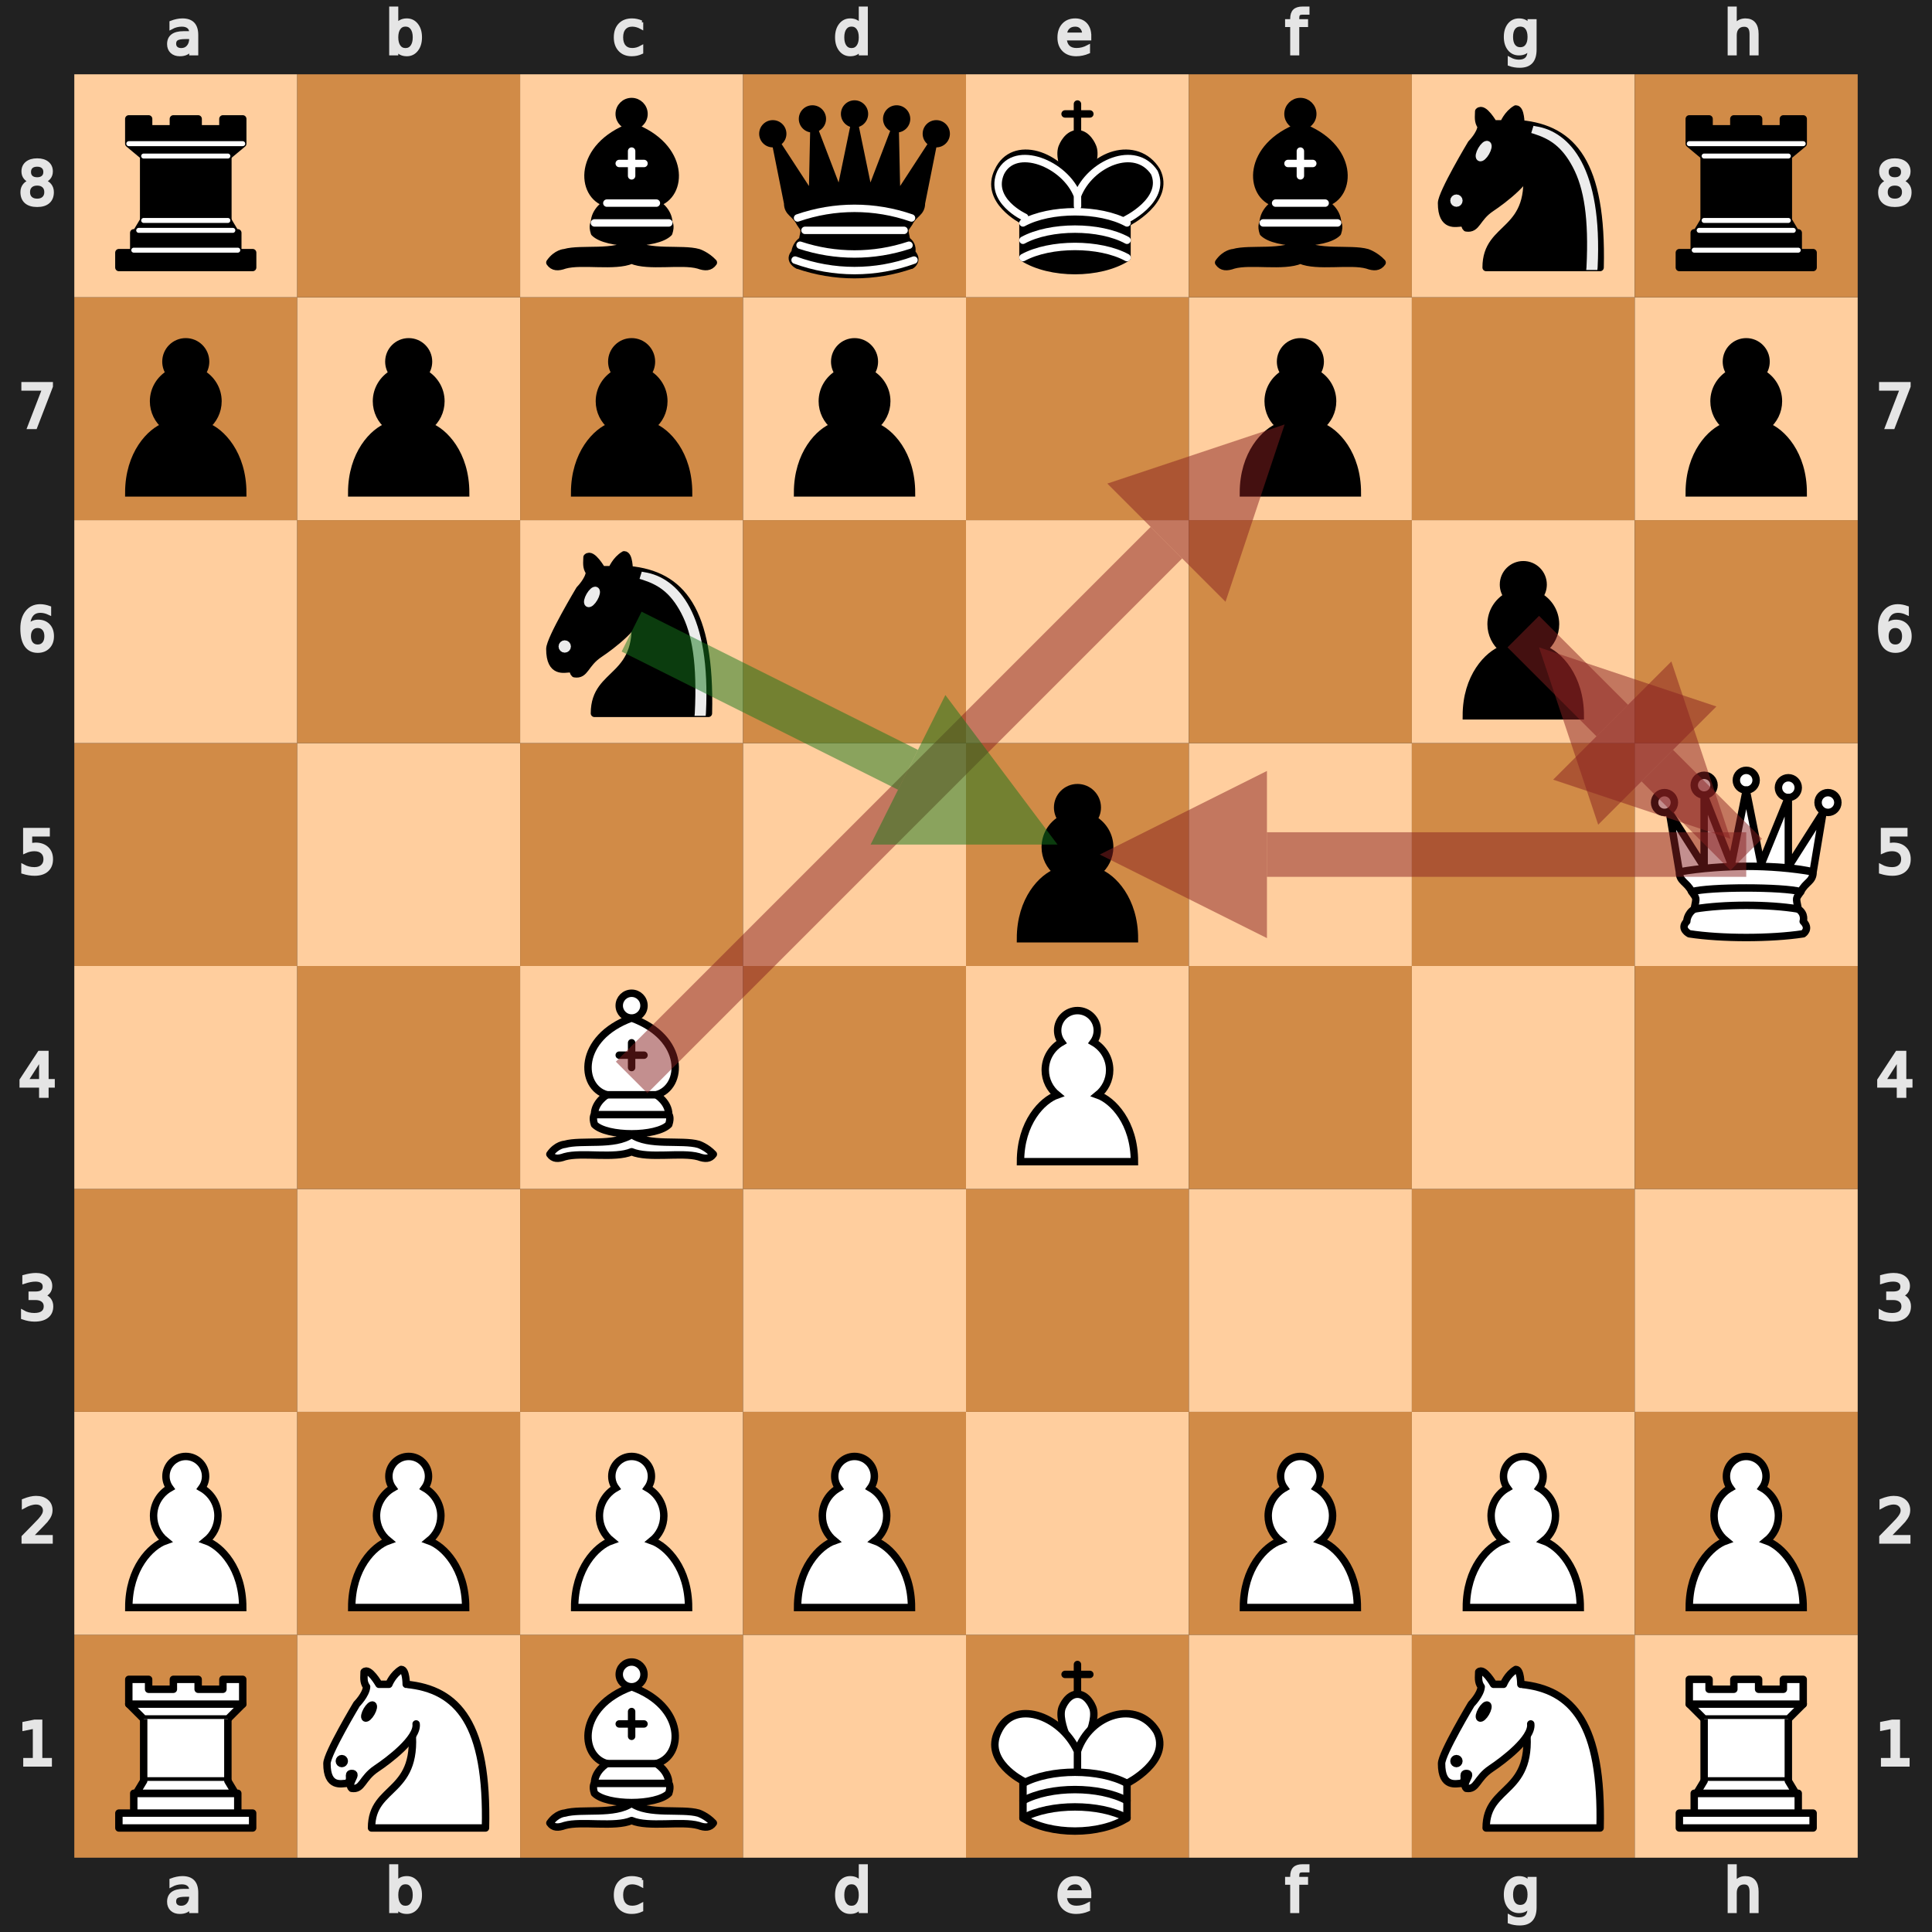
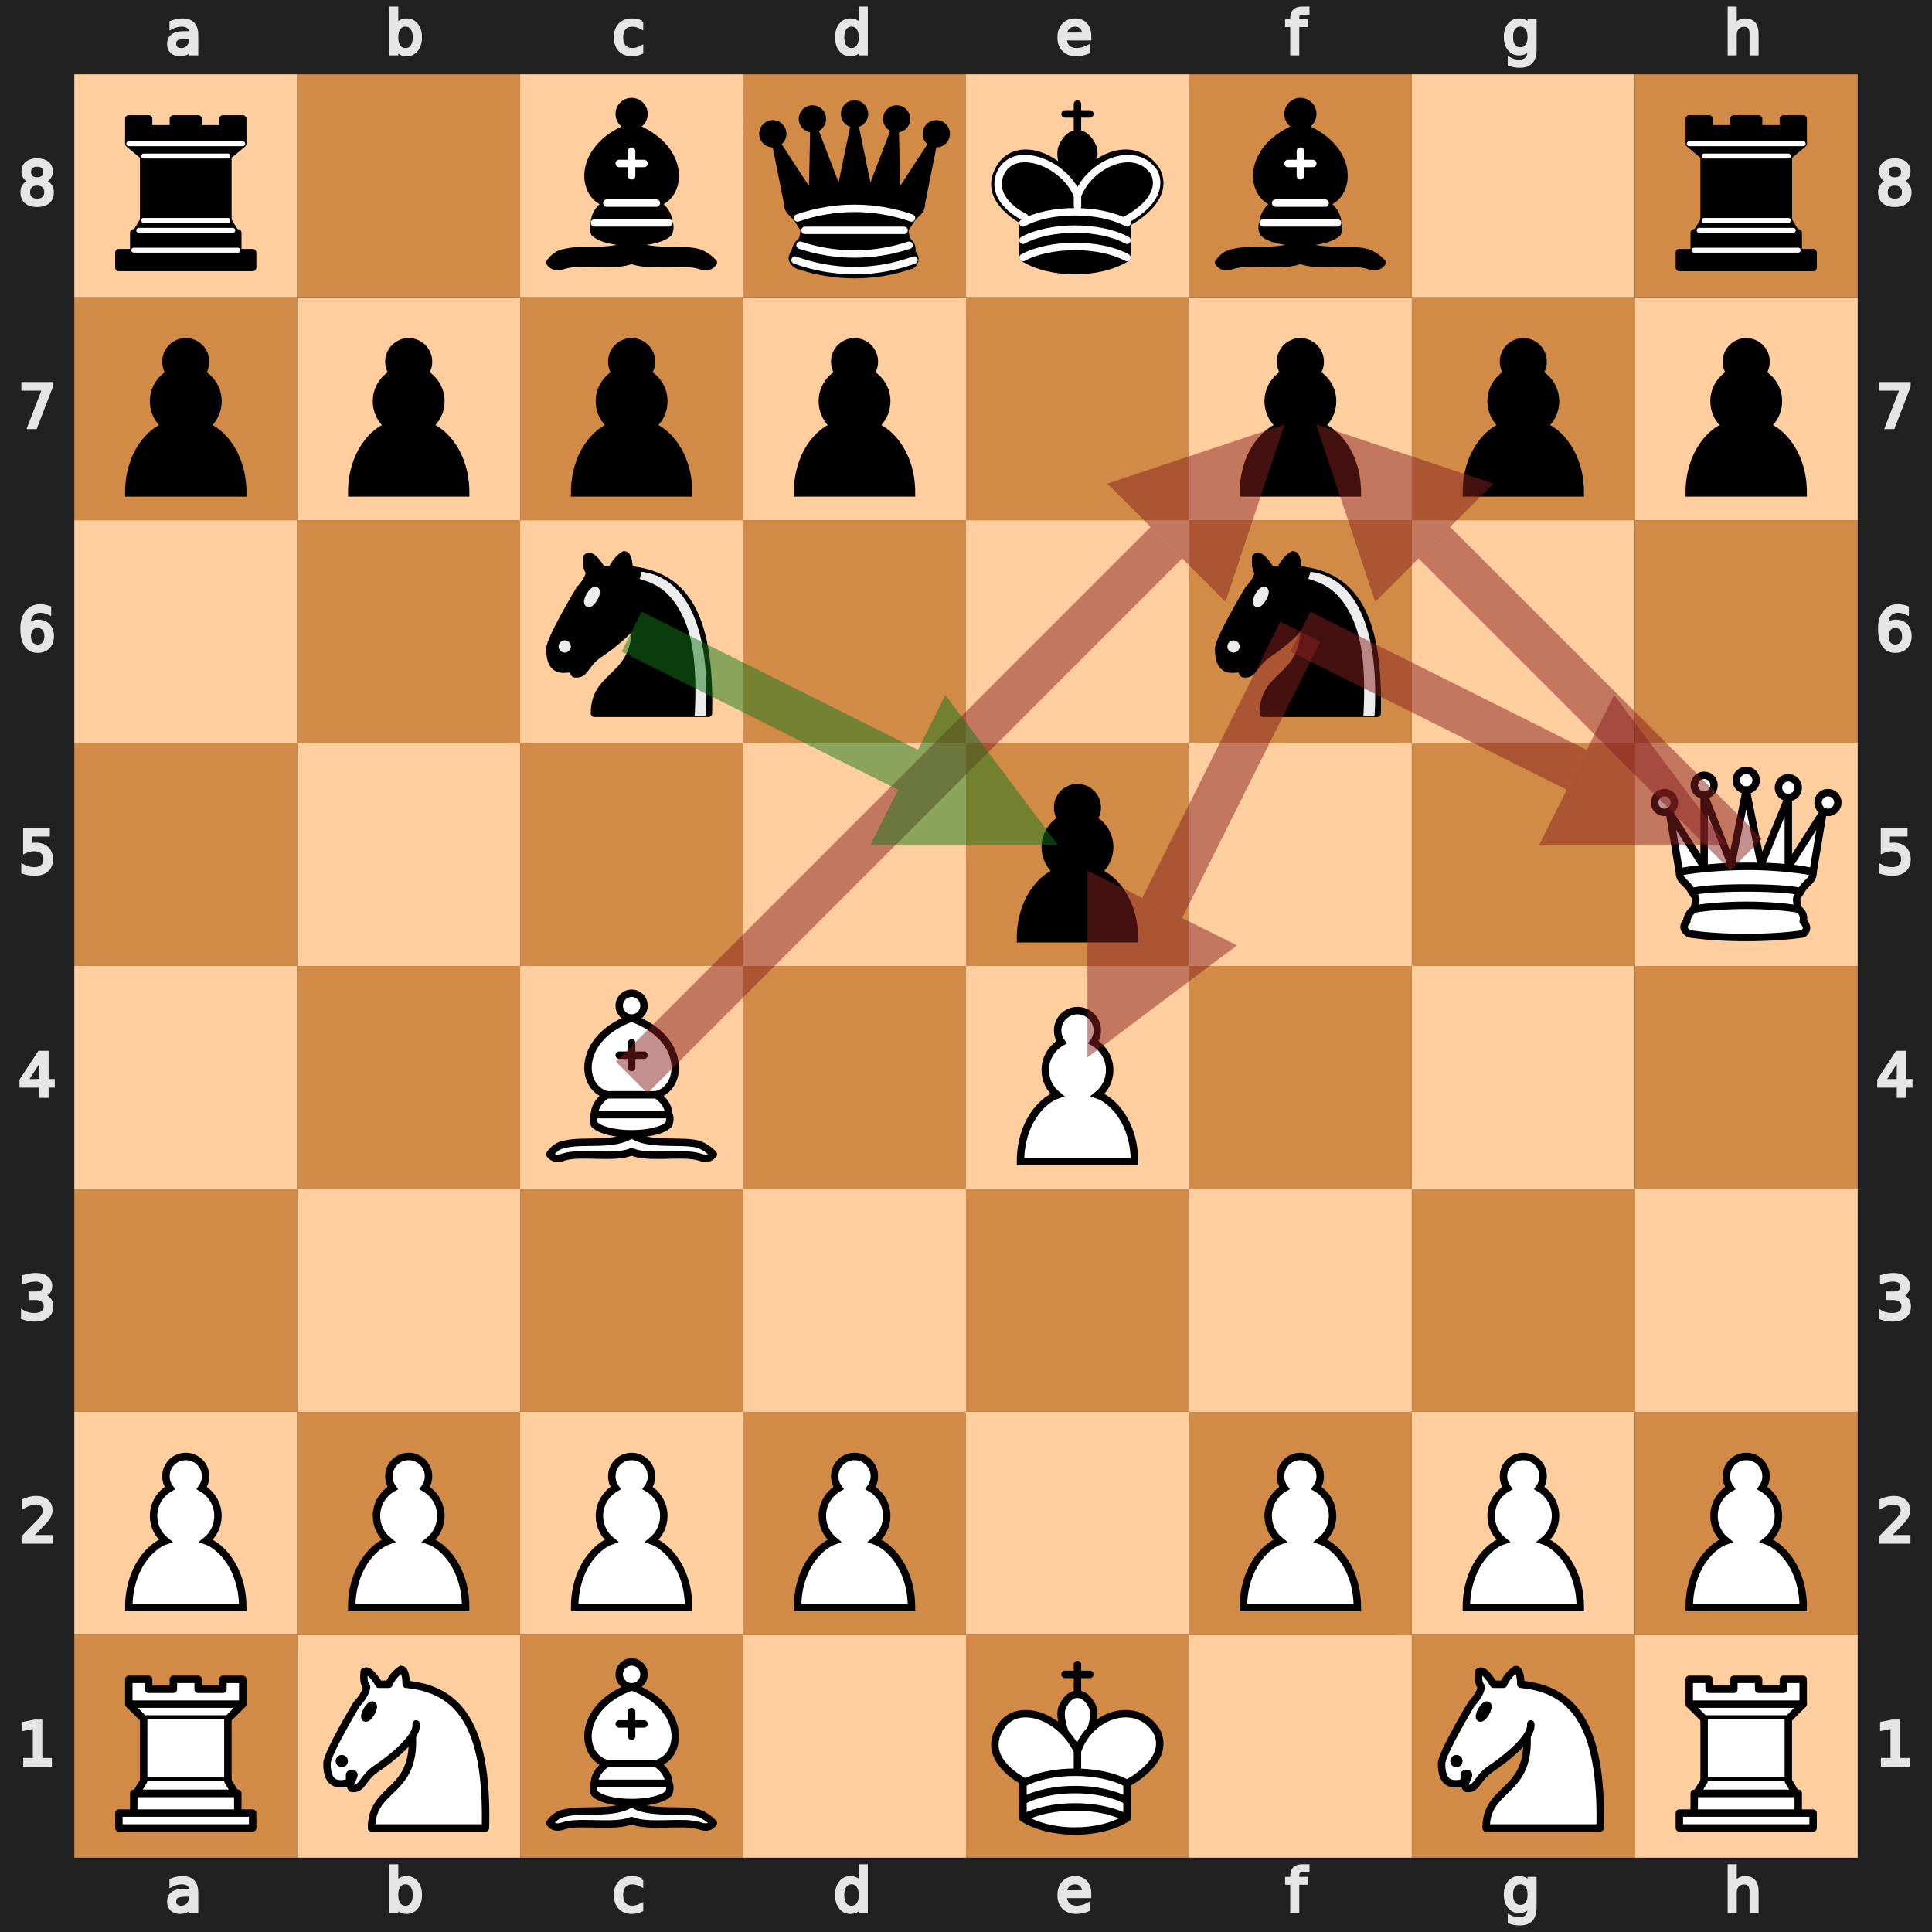
<svg xmlns="http://www.w3.org/2000/svg" xmlns:xlink="http://www.w3.org/1999/xlink" version="1.2" baseProfile="tiny" viewBox="0 0 390 390">
  <defs>
    <g id="white-pawn" class="white pawn">
      <path d="M22.5 9c-2.21 0-4 1.79-4 4 0 .89.29 1.71.78 2.38C17.33 16.5 16 18.59 16 21c0 2.03.94 3.84 2.41 5.03-3 1.06-7.41 5.55-7.41 13.47h23c0-7.92-4.41-12.41-7.41-13.47 1.47-1.19 2.41-3 2.41-5.03 0-2.41-1.33-4.5-3.28-5.62.49-.67.78-1.49.78-2.38 0-2.21-1.79-4-4-4z" fill="#fff" stroke="#000" stroke-width="1.5" stroke-linecap="round" />
    </g>
    <g id="white-knight" class="white knight" fill="none" fill-rule="evenodd" stroke="#000" stroke-width="1.5" stroke-linecap="round" stroke-linejoin="round">
      <path d="M 22,10 C 32.5,11 38.5,18 38,39 L 15,39 C 15,30 25,32.5 23,18" style="fill:#ffffff; stroke:#000000;" />
      <path d="M 24,18 C 24.38,20.91 18.45,25.37 16,27 C 13,29 13.18,31.34 11,31 C 9.958,30.06 12.41,27.96 11,28 C 10,28 11.19,29.23 10,30 C 9,30 5.997,31 6,26 C 6,24 12,14 12,14 C 12,14 13.89,12.1 14,10.5 C 13.27,9.506 13.5,8.5 13.5,7.5 C 14.5,6.5 16.5,10 16.5,10 L 18.5,10 C 18.5,10 19.28,8.008 21,7 C 22,7 22,10 22,10" style="fill:#ffffff; stroke:#000000;" />
      <path d="M 9.5 25.5 A 0.5 0.5 0 1 1 8.5,25.5 A 0.5 0.5 0 1 1 9.5 25.5 z" style="fill:#000000; stroke:#000000;" />
      <path d="M 15 15.5 A 0.5 1.5 0 1 1 14,15.5 A 0.5 1.5 0 1 1 15 15.5 z" transform="matrix(0.866,0.5,-0.5,0.866,9.693,-5.173)" style="fill:#000000; stroke:#000000;" />
    </g>
    <g id="white-bishop" class="white bishop" fill="none" fill-rule="evenodd" stroke="#000" stroke-width="1.5" stroke-linecap="round" stroke-linejoin="round">
      <g fill="#fff" stroke-linecap="butt">
        <path d="M9 36c3.39-.97 10.11.43 13.5-2 3.39 2.43 10.11 1.03 13.5 2 0 0 1.65.54 3 2-.68.97-1.65.99-3 .5-3.39-.97-10.11.46-13.5-1-3.39 1.46-10.11.03-13.5 1-1.354.49-2.323.47-3-.5 1.354-1.94 3-2 3-2zM15 32c2.5 2.5 12.5 2.5 15 0 .5-1.5 0-2 0-2 0-2.5-2.5-4-2.5-4 5.5-1.5 6-11.5-5-15.5-11 4-10.5 14-5 15.5 0 0-2.5 1.5-2.5 4 0 0-.5.5 0 2zM25 8a2.5 2.5 0 1 1-5 0 2.5 2.5 0 1 1 5 0z" />
      </g>
      <path d="M17.5 26h10M15 30h15m-7.5-14.5v5M20 18h5" stroke-linejoin="miter" />
    </g>
    <g id="white-rook" class="white rook" fill="#fff" fill-rule="evenodd" stroke="#000" stroke-width="1.5" stroke-linecap="round" stroke-linejoin="round">
      <path d="M9 39h27v-3H9v3zM12 36v-4h21v4H12zM11 14V9h4v2h5V9h5v2h5V9h4v5" stroke-linecap="butt" />
      <path d="M34 14l-3 3H14l-3-3" />
      <path d="M31 17v12.5H14V17" stroke-linecap="butt" stroke-linejoin="miter" />
      <path d="M31 29.5l1.5 2.5h-20l1.5-2.5" />
      <path d="M11 14h23" fill="none" stroke-linejoin="miter" />
    </g>
    <g id="white-queen" class="white queen" fill="#fff" fill-rule="evenodd" stroke="#000" stroke-width="1.5" stroke-linecap="round" stroke-linejoin="round">
      <path d="M8 12a2 2 0 1 1-4 0 2 2 0 1 1 4 0zM24.5 7.5a2 2 0 1 1-4 0 2 2 0 1 1 4 0zM41 12a2 2 0 1 1-4 0 2 2 0 1 1 4 0zM16 8.5a2 2 0 1 1-4 0 2 2 0 1 1 4 0zM33 9a2 2 0 1 1-4 0 2 2 0 1 1 4 0z" />
      <path d="M9 26c8.5-1.5 21-1.5 27 0l2-12-7 11V11l-5.5 13.5-3-15-3 15-5.5-14V25L7 14l2 12zM9 26c0 2 1.5 2 2.5 4 1 1.5 1 1 .5 3.5-1.5 1-1.5 2.5-1.5 2.5-1.5 1.5.5 2.5.5 2.5 6.5 1 16.5 1 23 0 0 0 1.5-1 0-2.5 0 0 .5-1.5-1-2.5-.5-2.5-.5-2 .5-3.5 1-2 2.5-2 2.5-4-8.5-1.5-18.5-1.5-27 0z" stroke-linecap="butt" />
      <path d="M11.5 30c3.5-1 18.5-1 22 0M12 33.5c6-1 15-1 21 0" fill="none" />
    </g>
    <g id="white-king" class="white king" fill="none" fill-rule="evenodd" stroke="#000" stroke-width="1.5" stroke-linecap="round" stroke-linejoin="round">
      <path d="M22.5 11.63V6M20 8h5" stroke-linejoin="miter" />
      <path d="M22.5 25s4.5-7.5 3-10.5c0 0-1-2.5-3-2.5s-3 2.5-3 2.5c-1.5 3 3 10.5 3 10.5" fill="#fff" stroke-linecap="butt" stroke-linejoin="miter" />
      <path d="M11.5 37c5.5 3.5 15.5 3.5 21 0v-7s9-4.5 6-10.5c-4-6.5-13.5-3.5-16 4V27v-3.5c-3.5-7.5-13-10.5-16-4-3 6 5 10 5 10V37z" fill="#fff" />
      <path d="M11.5 30c5.5-3 15.5-3 21 0m-21 3.5c5.5-3 15.5-3 21 0m-21 3.5c5.5-3 15.5-3 21 0" />
    </g>
    <g id="black-pawn" class="black pawn">
      <path d="M22.5 9c-2.21 0-4 1.79-4 4 0 .89.29 1.71.78 2.38C17.33 16.5 16 18.59 16 21c0 2.03.94 3.84 2.41 5.03-3 1.06-7.41 5.55-7.41 13.47h23c0-7.92-4.41-12.41-7.41-13.47 1.47-1.19 2.41-3 2.41-5.03 0-2.41-1.33-4.5-3.28-5.62.49-.67.78-1.49.78-2.38 0-2.21-1.79-4-4-4z" stroke="#000" stroke-width="1.5" stroke-linecap="round" />
    </g>
    <g id="black-knight" class="black knight" fill="none" fill-rule="evenodd" stroke="#000" stroke-width="1.5" stroke-linecap="round" stroke-linejoin="round">
      <path d="M 22,10 C 32.5,11 38.5,18 38,39 L 15,39 C 15,30 25,32.5 23,18" style="fill:#000000; stroke:#000000;" />
      <path d="M 24,18 C 24.38,20.91 18.45,25.37 16,27 C 13,29 13.18,31.34 11,31 C 9.958,30.06 12.41,27.96 11,28 C 10,28 11.19,29.23 10,30 C 9,30 5.997,31 6,26 C 6,24 12,14 12,14 C 12,14 13.89,12.1 14,10.5 C 13.27,9.506 13.5,8.5 13.5,7.5 C 14.5,6.5 16.5,10 16.5,10 L 18.5,10 C 18.5,10 19.28,8.008 21,7 C 22,7 22,10 22,10" style="fill:#000000; stroke:#000000;" />
      <path d="M 9.5 25.5 A 0.5 0.5 0 1 1 8.5,25.5 A 0.5 0.5 0 1 1 9.5 25.5 z" style="fill:#ececec; stroke:#ececec;" />
      <path d="M 15 15.5 A 0.5 1.5 0 1 1 14,15.5 A 0.5 1.5 0 1 1 15 15.5 z" transform="matrix(0.866,0.5,-0.5,0.866,9.693,-5.173)" style="fill:#ececec; stroke:#ececec;" />
      <path d="M 24.55,10.4 L 24.1,11.85 L 24.6,12 C 27.75,13 30.25,14.49 32.5,18.75 C 34.75,23.01 35.75,29.06 35.25,39 L 35.2,39.5 L 37.45,39.5 L 37.5,39 C 38,28.94 36.62,22.15 34.25,17.66 C 31.88,13.17 28.46,11.02 25.06,10.5 L 24.55,10.4 z " style="fill:#ececec; stroke:none;" />
    </g>
    <g id="black-bishop" class="black bishop" fill="none" fill-rule="evenodd" stroke="#000" stroke-width="1.5" stroke-linecap="round" stroke-linejoin="round">
      <path d="M9 36c3.39-.97 10.11.43 13.5-2 3.39 2.43 10.11 1.03 13.5 2 0 0 1.65.54 3 2-.68.97-1.65.99-3 .5-3.39-.97-10.11.46-13.5-1-3.39 1.46-10.11.03-13.5 1-1.354.49-2.323.47-3-.5 1.354-1.94 3-2 3-2zm6-4c2.5 2.5 12.5 2.5 15 0 .5-1.5 0-2 0-2 0-2.5-2.5-4-2.5-4 5.5-1.5 6-11.5-5-15.5-11 4-10.5 14-5 15.5 0 0-2.5 1.5-2.5 4 0 0-.5.5 0 2zM25 8a2.5 2.5 0 1 1-5 0 2.5 2.5 0 1 1 5 0z" fill="#000" stroke-linecap="butt" />
      <path d="M17.5 26h10M15 30h15m-7.5-14.5v5M20 18h5" stroke="#fff" stroke-linejoin="miter" />
    </g>
    <g id="black-rook" class="black rook" fill="#000" fill-rule="evenodd" stroke="#000" stroke-width="1.5" stroke-linecap="round" stroke-linejoin="round">
      <path d="M9 39h27v-3H9v3zM12.5 32l1.5-2.5h17l1.5 2.5h-20zM12 36v-4h21v4H12z" stroke-linecap="butt" />
      <path d="M14 29.5v-13h17v13H14z" stroke-linecap="butt" stroke-linejoin="miter" />
      <path d="M14 16.5L11 14h23l-3 2.5H14zM11 14V9h4v2h5V9h5v2h5V9h4v5H11z" stroke-linecap="butt" />
      <path d="M12 35.5h21M13 31.5h19M14 29.5h17M14 16.5h17M11 14h23" fill="none" stroke="#fff" stroke-width="1" stroke-linejoin="miter" />
    </g>
    <g id="black-queen" class="black queen" fill="#000" fill-rule="evenodd" stroke="#000" stroke-width="1.5" stroke-linecap="round" stroke-linejoin="round">
      <g fill="#000" stroke="none">
        <circle cx="6" cy="12" r="2.75" />
        <circle cx="14" cy="9" r="2.75" />
        <circle cx="22.5" cy="8" r="2.75" />
        <circle cx="31" cy="9" r="2.75" />
        <circle cx="39" cy="12" r="2.75" />
      </g>
      <path d="M9 26c8.5-1.5 21-1.5 27 0l2.5-12.5L31 25l-.3-14.1-5.2 13.6-3-14.5-3 14.5-5.2-13.6L14 25 6.5 13.5 9 26zM9 26c0 2 1.5 2 2.5 4 1 1.5 1 1 .5 3.5-1.5 1-1.5 2.5-1.5 2.5-1.5 1.5.5 2.5.5 2.5 6.5 1 16.5 1 23 0 0 0 1.5-1 0-2.5 0 0 .5-1.5-1-2.5-.5-2.5-.5-2 .5-3.5 1-2 2.5-2 2.5-4-8.5-1.5-18.5-1.5-27 0z" stroke-linecap="butt" />
      <path d="M11 38.5a35 35 1 0 0 23 0" fill="none" stroke-linecap="butt" />
      <path d="M11 29a35 35 1 0 1 23 0M12.5 31.5h20M11.5 34.5a35 35 1 0 0 22 0M10.5 37.5a35 35 1 0 0 24 0" fill="none" stroke="#fff" />
    </g>
    <g id="black-king" class="black king" fill="none" fill-rule="evenodd" stroke="#000" stroke-width="1.5" stroke-linecap="round" stroke-linejoin="round">
      <path d="M22.5 11.63V6" stroke-linejoin="miter" />
      <path d="M22.5 25s4.5-7.5 3-10.5c0 0-1-2.5-3-2.5s-3 2.5-3 2.5c-1.5 3 3 10.5 3 10.5" fill="#000" stroke-linecap="butt" stroke-linejoin="miter" />
      <path d="M11.5 37c5.5 3.5 15.5 3.5 21 0v-7s9-4.5 6-10.5c-4-6.5-13.5-3.5-16 4V27v-3.5c-3.5-7.5-13-10.5-16-4-3 6 5 10 5 10V37z" fill="#000" />
      <path d="M20 8h5" stroke-linejoin="miter" />
      <path d="M32 29.5s8.5-4 6.03-9.65C34.15 14 25 18 22.5 24.5l.01 2.1-.01-2.1C20 18 9.906 14 6.997 19.85c-2.497 5.65 4.853 9 4.853 9M11.5 30c5.5-3 15.5-3 21 0m-21 3.5c5.5-3 15.5-3 21 0m-21 3.5c5.5-3 15.5-3 21 0" stroke="#fff" />
    </g>
  </defs>
  <rect x="0" y="0" width="390" height="390" fill="#212121" />
  <g transform="translate(20, 0) scale(0.75, 0.75)" fill="#e5e5e5" stroke="#e5e5e5">
    <path d="M23.328 10.016q-1.742 0-2.414.398-.672.398-.672 1.36 0 .765.5 1.218.508.445 1.375.445 1.196 0 1.914-.843.727-.852.727-2.258v-.32zm2.867-.594v4.992h-1.437v-1.328q-.492.797-1.227 1.18-.734.375-1.797.375-1.343 0-2.14-.75-.79-.758-.79-2.024 0-1.476.985-2.226.992-.75 2.953-.75h2.016V8.75q0-.992-.656-1.531-.649-.547-1.829-.547-.75 0-1.46.18-.711.18-1.368.539V6.062q.79-.304 1.532-.453.742-.156 1.445-.156 1.898 0 2.836.984.937.985.937 2.985z" />
  </g>
  <g transform="translate(20, 375) scale(0.75, 0.75)" fill="#e5e5e5" stroke="#e5e5e5">
    <path d="M23.328 10.016q-1.742 0-2.414.398-.672.398-.672 1.36 0 .765.5 1.218.508.445 1.375.445 1.196 0 1.914-.843.727-.852.727-2.258v-.32zm2.867-.594v4.992h-1.437v-1.328q-.492.797-1.227 1.18-.734.375-1.797.375-1.343 0-2.14-.75-.79-.758-.79-2.024 0-1.476.985-2.226.992-.75 2.953-.75h2.016V8.75q0-.992-.656-1.531-.649-.547-1.829-.547-.75 0-1.46.18-.711.18-1.368.539V6.062q.79-.304 1.532-.453.742-.156 1.445-.156 1.898 0 2.836.984.937.985.937 2.985z" />
  </g>
  <g transform="translate(65, 0) scale(0.75, 0.75)" fill="#e5e5e5" stroke="#e5e5e5">
    <path d="M24.922 10.047q0-1.586-.656-2.485-.649-.906-1.79-.906-1.14 0-1.796.906-.649.899-.649 2.485 0 1.586.649 2.492.656.898 1.797.898 1.14 0 1.789-.898.656-.906.656-2.492zm-4.89-3.055q.452-.781 1.14-1.156.695-.383 1.656-.383 1.594 0 2.586 1.266 1 1.265 1 3.328 0 2.062-1 3.328-.992 1.266-2.586 1.266-.96 0-1.656-.375-.688-.383-1.14-1.164v1.312h-1.446V2.258h1.445z" />
  </g>
  <g transform="translate(65, 375) scale(0.75, 0.75)" fill="#e5e5e5" stroke="#e5e5e5">
    <path d="M24.922 10.047q0-1.586-.656-2.485-.649-.906-1.79-.906-1.14 0-1.796.906-.649.899-.649 2.485 0 1.586.649 2.492.656.898 1.797.898 1.14 0 1.789-.898.656-.906.656-2.492zm-4.89-3.055q.452-.781 1.14-1.156.695-.383 1.656-.383 1.594 0 2.586 1.266 1 1.265 1 3.328 0 2.062-1 3.328-.992 1.266-2.586 1.266-.96 0-1.656-.375-.688-.383-1.14-1.164v1.312h-1.446V2.258h1.445z" />
  </g>
  <g transform="translate(110, 0) scale(0.75, 0.75)" fill="#e5e5e5" stroke="#e5e5e5">
    <path d="M25.96 6v1.344q-.608-.336-1.226-.5-.609-.172-1.234-.172-1.398 0-2.172.89-.773.883-.773 2.485 0 1.601.773 2.492.774.883 2.172.883.625 0 1.234-.164.618-.172 1.227-.508v1.328q-.602.281-1.25.422-.64.14-1.367.14-1.977 0-3.14-1.242-1.165-1.242-1.165-3.351 0-2.14 1.172-3.367 1.18-1.227 3.227-1.227.664 0 1.296.14.633.134 1.227.407z" />
  </g>
  <g transform="translate(110, 375) scale(0.75, 0.75)" fill="#e5e5e5" stroke="#e5e5e5">
    <path d="M25.96 6v1.344q-.608-.336-1.226-.5-.609-.172-1.234-.172-1.398 0-2.172.89-.773.883-.773 2.485 0 1.601.773 2.492.774.883 2.172.883.625 0 1.234-.164.618-.172 1.227-.508v1.328q-.602.281-1.25.422-.64.14-1.367.14-1.977 0-3.14-1.242-1.165-1.242-1.165-3.351 0-2.14 1.172-3.367 1.18-1.227 3.227-1.227.664 0 1.296.14.633.134 1.227.407z" />
  </g>
  <g transform="translate(155, 0) scale(0.75, 0.75)" fill="#e5e5e5" stroke="#e5e5e5">
    <path d="M24.973 6.992V2.258h1.437v12.156h-1.437v-1.312q-.453.78-1.149 1.164-.687.375-1.656.375-1.586 0-2.586-1.266-.992-1.266-.992-3.328 0-2.063.992-3.328 1-1.266 2.586-1.266.969 0 1.656.383.696.375 1.149 1.156zm-4.899 3.055q0 1.586.649 2.492.656.898 1.797.898 1.14 0 1.796-.898.657-.906.657-2.492 0-1.586-.657-2.485-.656-.906-1.796-.906-1.141 0-1.797.906-.649.899-.649 2.485z" />
  </g>
  <g transform="translate(155, 375) scale(0.75, 0.75)" fill="#e5e5e5" stroke="#e5e5e5">
    <path d="M24.973 6.992V2.258h1.437v12.156h-1.437v-1.312q-.453.78-1.149 1.164-.687.375-1.656.375-1.586 0-2.586-1.266-.992-1.266-.992-3.328 0-2.063.992-3.328 1-1.266 2.586-1.266.969 0 1.656.383.696.375 1.149 1.156zm-4.899 3.055q0 1.586.649 2.492.656.898 1.797.898 1.14 0 1.796-.898.657-.906.657-2.492 0-1.586-.657-2.485-.656-.906-1.796-.906-1.141 0-1.797.906-.649.899-.649 2.485z" />
  </g>
  <g transform="translate(200, 0) scale(0.75, 0.75)" fill="#e5e5e5" stroke="#e5e5e5">
    <path d="M26.555 9.68v.703h-6.61q.094 1.484.89 2.265.806.774 2.235.774.828 0 1.602-.203.781-.203 1.547-.61v1.36q-.774.328-1.586.5-.813.172-1.649.172-2.093 0-3.32-1.22-1.219-1.218-1.219-3.296 0-2.148 1.157-3.406 1.164-1.266 3.132-1.266 1.766 0 2.79 1.14 1.03 1.134 1.03 3.087zm-1.438-.422q-.015-1.18-.664-1.883-.64-.703-1.703-.703-1.203 0-1.93.68-.718.68-.828 1.914z" />
  </g>
  <g transform="translate(200, 375) scale(0.75, 0.75)" fill="#e5e5e5" stroke="#e5e5e5">
    <path d="M26.555 9.68v.703h-6.61q.094 1.484.89 2.265.806.774 2.235.774.828 0 1.602-.203.781-.203 1.547-.61v1.36q-.774.328-1.586.5-.813.172-1.649.172-2.093 0-3.32-1.22-1.219-1.218-1.219-3.296 0-2.148 1.157-3.406 1.164-1.266 3.132-1.266 1.766 0 2.79 1.14 1.03 1.134 1.03 3.087zm-1.438-.422q-.015-1.18-.664-1.883-.64-.703-1.703-.703-1.203 0-1.93.68-.718.68-.828 1.914z" />
  </g>
  <g transform="translate(245, 0) scale(0.75, 0.75)" fill="#e5e5e5" stroke="#e5e5e5">
    <path d="M25.285 2.258v1.195H23.91q-.773 0-1.078.313-.297.312-.297 1.125v.773h2.367v1.117h-2.367v7.633H21.09V6.781h-1.375V5.664h1.375v-.61q0-1.46.68-2.124.68-.672 2.156-.672z" />
  </g>
  <g transform="translate(245, 375) scale(0.75, 0.75)" fill="#e5e5e5" stroke="#e5e5e5">
    <path d="M25.285 2.258v1.195H23.91q-.773 0-1.078.313-.297.312-.297 1.125v.773h2.367v1.117h-2.367v7.633H21.09V6.781h-1.375V5.664h1.375v-.61q0-1.46.68-2.124.68-.672 2.156-.672z" />
  </g>
  <g transform="translate(290, 0) scale(0.75, 0.75)" fill="#e5e5e5" stroke="#e5e5e5">
    <path d="M24.973 9.937q0-1.562-.649-2.421-.64-.86-1.804-.86-1.157 0-1.805.86-.64.859-.64 2.421 0 1.555.64 2.415.648.859 1.805.859 1.164 0 1.804-.86.649-.859.649-2.414zm1.437 3.391q0 2.234-.992 3.32-.992 1.094-3.04 1.094-.757 0-1.429-.117-.672-.11-1.304-.344v-1.398q.632.344 1.25.508.617.164 1.257.164 1.414 0 2.118-.743.703-.734.703-2.226v-.711q-.446.773-1.141 1.156-.695.383-1.664.383-1.61 0-2.594-1.227-.984-1.226-.984-3.25 0-2.03.984-3.257.985-1.227 2.594-1.227.969 0 1.664.383t1.14 1.156V5.664h1.438z" />
  </g>
  <g transform="translate(290, 375) scale(0.75, 0.75)" fill="#e5e5e5" stroke="#e5e5e5">
    <path d="M24.973 9.937q0-1.562-.649-2.421-.64-.86-1.804-.86-1.157 0-1.805.86-.64.859-.64 2.421 0 1.555.64 2.415.648.859 1.805.859 1.164 0 1.804-.86.649-.859.649-2.414zm1.437 3.391q0 2.234-.992 3.32-.992 1.094-3.04 1.094-.757 0-1.429-.117-.672-.11-1.304-.344v-1.398q.632.344 1.25.508.617.164 1.257.164 1.414 0 2.118-.743.703-.734.703-2.226v-.711q-.446.773-1.141 1.156-.695.383-1.664.383-1.61 0-2.594-1.227-.984-1.226-.984-3.25 0-2.03.984-3.257.985-1.227 2.594-1.227.969 0 1.664.383t1.14 1.156V5.664h1.438z" />
  </g>
  <g transform="translate(335, 0) scale(0.75, 0.75)" fill="#e5e5e5" stroke="#e5e5e5">
    <path d="M26.164 9.133v5.281h-1.437V9.18q0-1.243-.485-1.86-.484-.617-1.453-.617-1.164 0-1.836.742-.672.742-.672 2.024v4.945h-1.445V2.258h1.445v4.765q.516-.789 1.211-1.18.703-.39 1.617-.39 1.508 0 2.282.938.773.93.773 2.742z" />
  </g>
  <g transform="translate(335, 375) scale(0.75, 0.75)" fill="#e5e5e5" stroke="#e5e5e5">
    <path d="M26.164 9.133v5.281h-1.437V9.18q0-1.243-.485-1.86-.484-.617-1.453-.617-1.164 0-1.836.742-.672.742-.672 2.024v4.945h-1.445V2.258h1.445v4.765q.516-.789 1.211-1.18.703-.39 1.617-.39 1.508 0 2.282.938.773.93.773 2.742z" />
  </g>
  <g transform="translate(0, 335) scale(0.75, 0.75)" fill="#e5e5e5" stroke="#e5e5e5">
    <path d="M6.754 26.996h2.578v-8.898l-2.805.562v-1.437l2.79-.563h1.578v10.336h2.578v1.328h-6.72z" />
  </g>
  <g transform="translate(375, 335) scale(0.75, 0.75)" fill="#e5e5e5" stroke="#e5e5e5">
    <path d="M6.754 26.996h2.578v-8.898l-2.805.562v-1.437l2.79-.563h1.578v10.336h2.578v1.328h-6.72z" />
  </g>
  <g transform="translate(0, 290) scale(0.75, 0.75)" fill="#e5e5e5" stroke="#e5e5e5">
    <path d="M8.195 26.996h5.508v1.328H6.297v-1.328q.898-.93 2.445-2.492 1.555-1.57 1.953-2.024.758-.851 1.055-1.437.305-.594.305-1.164 0-.93-.657-1.516-.648-.586-1.695-.586-.742 0-1.57.258-.82.258-1.758.781v-1.593q.953-.383 1.781-.578.828-.196 1.516-.196 1.812 0 2.89.906 1.079.907 1.079 2.422 0 .72-.274 1.368-.265.64-.976 1.515-.196.227-1.243 1.313-1.046 1.078-2.953 3.023z" />
  </g>
  <g transform="translate(375, 290) scale(0.75, 0.75)" fill="#e5e5e5" stroke="#e5e5e5">
    <path d="M8.195 26.996h5.508v1.328H6.297v-1.328q.898-.93 2.445-2.492 1.555-1.57 1.953-2.024.758-.851 1.055-1.437.305-.594.305-1.164 0-.93-.657-1.516-.648-.586-1.695-.586-.742 0-1.57.258-.82.258-1.758.781v-1.593q.953-.383 1.781-.578.828-.196 1.516-.196 1.812 0 2.89.906 1.079.907 1.079 2.422 0 .72-.274 1.368-.265.64-.976 1.515-.196.227-1.243 1.313-1.046 1.078-2.953 3.023z" />
  </g>
  <g transform="translate(0, 245) scale(0.75, 0.75)" fill="#e5e5e5" stroke="#e5e5e5">
    <path d="M11.434 22.035q1.132.242 1.765 1.008.64.766.64 1.89 0 1.727-1.187 2.672-1.187.946-3.375.946-.734 0-1.515-.149-.774-.14-1.602-.43V26.45q.656.383 1.438.578.78.196 1.632.196 1.485 0 2.258-.586.782-.586.782-1.703 0-1.032-.727-1.61-.719-.586-2.008-.586h-1.36v-1.297h1.423q1.164 0 1.78-.46.618-.47.618-1.344 0-.899-.64-1.375-.633-.485-1.82-.485-.65 0-1.391.141-.743.14-1.633.437V16.95q.898-.25 1.68-.375.788-.125 1.484-.125 1.797 0 2.844.82 1.046.813 1.046 2.204 0 .968-.554 1.64-.555.664-1.578.922z" />
  </g>
  <g transform="translate(375, 245) scale(0.75, 0.75)" fill="#e5e5e5" stroke="#e5e5e5">
    <path d="M11.434 22.035q1.132.242 1.765 1.008.64.766.64 1.89 0 1.727-1.187 2.672-1.187.946-3.375.946-.734 0-1.515-.149-.774-.14-1.602-.43V26.45q.656.383 1.438.578.78.196 1.632.196 1.485 0 2.258-.586.782-.586.782-1.703 0-1.032-.727-1.61-.719-.586-2.008-.586h-1.36v-1.297h1.423q1.164 0 1.78-.46.618-.47.618-1.344 0-.899-.64-1.375-.633-.485-1.82-.485-.65 0-1.391.141-.743.14-1.633.437V16.95q.898-.25 1.68-.375.788-.125 1.484-.125 1.797 0 2.844.82 1.046.813 1.046 2.204 0 .968-.554 1.64-.555.664-1.578.922z" />
  </g>
  <g transform="translate(0, 200) scale(0.75, 0.75)" fill="#e5e5e5" stroke="#e5e5e5">
    <path d="M11.016 18.035L7.03 24.262h3.985zm-.414-1.375h1.984v7.602h1.664v1.312h-1.664v2.75h-1.57v-2.75H5.75v-1.523z" />
  </g>
  <g transform="translate(375, 200) scale(0.75, 0.75)" fill="#e5e5e5" stroke="#e5e5e5">
    <path d="M11.016 18.035L7.03 24.262h3.985zm-.414-1.375h1.984v7.602h1.664v1.312h-1.664v2.75h-1.57v-2.75H5.75v-1.523z" />
  </g>
  <g transform="translate(0, 155) scale(0.75, 0.75)" fill="#e5e5e5" stroke="#e5e5e5">
    <path d="M6.719 16.66h6.195v1.328h-4.75v2.86q.344-.118.688-.172.343-.063.687-.063 1.953 0 3.094 1.07 1.14 1.07 1.14 2.899 0 1.883-1.171 2.93-1.172 1.039-3.305 1.039-.735 0-1.5-.125-.758-.125-1.57-.375v-1.586q.703.383 1.453.57.75.188 1.586.188 1.351 0 2.14-.711.79-.711.79-1.93 0-1.219-.79-1.93-.789-.71-2.14-.71-.633 0-1.266.14-.625.14-1.281.438z" />
  </g>
  <g transform="translate(375, 155) scale(0.75, 0.75)" fill="#e5e5e5" stroke="#e5e5e5">
    <path d="M6.719 16.66h6.195v1.328h-4.75v2.86q.344-.118.688-.172.343-.063.687-.063 1.953 0 3.094 1.07 1.14 1.07 1.14 2.899 0 1.883-1.171 2.93-1.172 1.039-3.305 1.039-.735 0-1.5-.125-.758-.125-1.57-.375v-1.586q.703.383 1.453.57.75.188 1.586.188 1.351 0 2.14-.711.79-.711.79-1.93 0-1.219-.79-1.93-.789-.71-2.14-.71-.633 0-1.266.14-.625.14-1.281.438z" />
  </g>
  <g transform="translate(0, 110) scale(0.75, 0.75)" fill="#e5e5e5" stroke="#e5e5e5">
    <path d="M10.137 21.863q-1.063 0-1.688.727-.617.726-.617 1.992 0 1.258.617 1.992.625.727 1.688.727 1.062 0 1.68-.727.624-.734.624-1.992 0-1.266-.625-1.992-.617-.727-1.68-.727zm3.133-4.945v1.437q-.594-.28-1.204-.43-.601-.148-1.195-.148-1.562 0-2.39 1.055-.82 1.055-.938 3.188.46-.68 1.156-1.04.696-.367 1.531-.367 1.758 0 2.774 1.07 1.023 1.063 1.023 2.899 0 1.797-1.062 2.883-1.063 1.086-2.828 1.086-2.024 0-3.094-1.547-1.07-1.555-1.07-4.5 0-2.766 1.312-4.406 1.313-1.649 3.524-1.649.593 0 1.195.117.61.118 1.266.352z" />
  </g>
  <g transform="translate(375, 110) scale(0.75, 0.75)" fill="#e5e5e5" stroke="#e5e5e5">
    <path d="M10.137 21.863q-1.063 0-1.688.727-.617.726-.617 1.992 0 1.258.617 1.992.625.727 1.688.727 1.062 0 1.68-.727.624-.734.624-1.992 0-1.266-.625-1.992-.617-.727-1.68-.727zm3.133-4.945v1.437q-.594-.28-1.204-.43-.601-.148-1.195-.148-1.562 0-2.39 1.055-.82 1.055-.938 3.188.46-.68 1.156-1.04.696-.367 1.531-.367 1.758 0 2.774 1.07 1.023 1.063 1.023 2.899 0 1.797-1.062 2.883-1.063 1.086-2.828 1.086-2.024 0-3.094-1.547-1.07-1.555-1.07-4.5 0-2.766 1.312-4.406 1.313-1.649 3.524-1.649.593 0 1.195.117.61.118 1.266.352z" />
  </g>
  <g transform="translate(0, 65) scale(0.75, 0.75)" fill="#e5e5e5" stroke="#e5e5e5">
    <path d="M6.25 16.66h7.5v.672L9.516 28.324H7.867l3.985-10.336H6.25z" />
  </g>
  <g transform="translate(375, 65) scale(0.75, 0.75)" fill="#e5e5e5" stroke="#e5e5e5">
    <path d="M6.25 16.66h7.5v.672L9.516 28.324H7.867l3.985-10.336H6.25z" />
  </g>
  <g transform="translate(0, 20) scale(0.75, 0.75)" fill="#e5e5e5" stroke="#e5e5e5">
    <path d="M10 22.785q-1.125 0-1.773.602-.641.601-.641 1.656t.64 1.656q.649.602 1.774.602t1.773-.602q.649-.61.649-1.656 0-1.055-.649-1.656-.64-.602-1.773-.602zm-1.578-.672q-1.016-.25-1.586-.945-.563-.695-.563-1.695 0-1.399.993-2.211 1-.813 2.734-.813 1.742 0 2.734.813.993.812.993 2.21 0 1-.57 1.696-.563.695-1.571.945 1.14.266 1.773 1.04.641.773.641 1.89 0 1.695-1.04 2.602-1.03.906-2.96.906t-2.969-.906Q6 26.738 6 25.043q0-1.117.64-1.89.641-.774 1.782-1.04zm-.578-2.492q0 .906.562 1.414.57.508 1.594.508 1.016 0 1.586-.508.578-.508.578-1.414 0-.906-.578-1.414-.57-.508-1.586-.508-1.023 0-1.594.508-.562.508-.562 1.414z" />
  </g>
  <g transform="translate(375, 20) scale(0.75, 0.75)" fill="#e5e5e5" stroke="#e5e5e5">
    <path d="M10 22.785q-1.125 0-1.773.602-.641.601-.641 1.656t.64 1.656q.649.602 1.774.602t1.773-.602q.649-.61.649-1.656 0-1.055-.649-1.656-.64-.602-1.773-.602zm-1.578-.672q-1.016-.25-1.586-.945-.563-.695-.563-1.695 0-1.399.993-2.211 1-.813 2.734-.813 1.742 0 2.734.813.993.812.993 2.21 0 1-.57 1.696-.563.695-1.571.945 1.14.266 1.773 1.04.641.773.641 1.89 0 1.695-1.04 2.602-1.03.906-2.96.906t-2.969-.906Q6 26.738 6 25.043q0-1.117.64-1.89.641-.774 1.782-1.04zm-.578-2.492q0 .906.562 1.414.57.508 1.594.508 1.016 0 1.586-.508.578-.508.578-1.414 0-.906-.578-1.414-.57-.508-1.586-.508-1.023 0-1.594.508-.562.508-.562 1.414z" />
  </g>
  <rect x="15" y="330" width="45" height="45" class="square dark a1" stroke="none" fill="#d18b47" />
  <rect x="60" y="330" width="45" height="45" class="square light b1" stroke="none" fill="#ffce9e" />
  <rect x="105" y="330" width="45" height="45" class="square dark c1" stroke="none" fill="#d18b47" />
  <rect x="150" y="330" width="45" height="45" class="square light d1" stroke="none" fill="#ffce9e" />
  <rect x="195" y="330" width="45" height="45" class="square dark e1" stroke="none" fill="#d18b47" />
  <rect x="240" y="330" width="45" height="45" class="square light f1" stroke="none" fill="#ffce9e" />
  <rect x="285" y="330" width="45" height="45" class="square dark g1" stroke="none" fill="#d18b47" />
  <rect x="330" y="330" width="45" height="45" class="square light h1" stroke="none" fill="#ffce9e" />
  <rect x="15" y="285" width="45" height="45" class="square light a2" stroke="none" fill="#ffce9e" />
  <rect x="60" y="285" width="45" height="45" class="square dark b2" stroke="none" fill="#d18b47" />
  <rect x="105" y="285" width="45" height="45" class="square light c2" stroke="none" fill="#ffce9e" />
  <rect x="150" y="285" width="45" height="45" class="square dark d2" stroke="none" fill="#d18b47" />
  <rect x="195" y="285" width="45" height="45" class="square light e2" stroke="none" fill="#ffce9e" />
  <rect x="240" y="285" width="45" height="45" class="square dark f2" stroke="none" fill="#d18b47" />
  <rect x="285" y="285" width="45" height="45" class="square light g2" stroke="none" fill="#ffce9e" />
  <rect x="330" y="285" width="45" height="45" class="square dark h2" stroke="none" fill="#d18b47" />
  <rect x="15" y="240" width="45" height="45" class="square dark a3" stroke="none" fill="#d18b47" />
  <rect x="60" y="240" width="45" height="45" class="square light b3" stroke="none" fill="#ffce9e" />
  <rect x="105" y="240" width="45" height="45" class="square dark c3" stroke="none" fill="#d18b47" />
  <rect x="150" y="240" width="45" height="45" class="square light d3" stroke="none" fill="#ffce9e" />
  <rect x="195" y="240" width="45" height="45" class="square dark e3" stroke="none" fill="#d18b47" />
  <rect x="240" y="240" width="45" height="45" class="square light f3" stroke="none" fill="#ffce9e" />
  <rect x="285" y="240" width="45" height="45" class="square dark g3" stroke="none" fill="#d18b47" />
  <rect x="330" y="240" width="45" height="45" class="square light h3" stroke="none" fill="#ffce9e" />
  <rect x="15" y="195" width="45" height="45" class="square light a4" stroke="none" fill="#ffce9e" />
  <rect x="60" y="195" width="45" height="45" class="square dark b4" stroke="none" fill="#d18b47" />
  <rect x="105" y="195" width="45" height="45" class="square light c4" stroke="none" fill="#ffce9e" />
  <rect x="150" y="195" width="45" height="45" class="square dark d4" stroke="none" fill="#d18b47" />
  <rect x="195" y="195" width="45" height="45" class="square light e4" stroke="none" fill="#ffce9e" />
  <rect x="240" y="195" width="45" height="45" class="square dark f4" stroke="none" fill="#d18b47" />
  <rect x="285" y="195" width="45" height="45" class="square light g4" stroke="none" fill="#ffce9e" />
  <rect x="330" y="195" width="45" height="45" class="square dark h4" stroke="none" fill="#d18b47" />
  <rect x="15" y="150" width="45" height="45" class="square dark a5" stroke="none" fill="#d18b47" />
  <rect x="60" y="150" width="45" height="45" class="square light b5" stroke="none" fill="#ffce9e" />
  <rect x="105" y="150" width="45" height="45" class="square dark c5" stroke="none" fill="#d18b47" />
  <rect x="150" y="150" width="45" height="45" class="square light d5" stroke="none" fill="#ffce9e" />
  <rect x="195" y="150" width="45" height="45" class="square dark e5" stroke="none" fill="#d18b47" />
  <rect x="240" y="150" width="45" height="45" class="square light f5" stroke="none" fill="#ffce9e" />
  <rect x="285" y="150" width="45" height="45" class="square dark g5" stroke="none" fill="#d18b47" />
  <rect x="330" y="150" width="45" height="45" class="square light h5" stroke="none" fill="#ffce9e" />
  <rect x="15" y="105" width="45" height="45" class="square light a6" stroke="none" fill="#ffce9e" />
  <rect x="60" y="105" width="45" height="45" class="square dark b6" stroke="none" fill="#d18b47" />
  <rect x="105" y="105" width="45" height="45" class="square light c6" stroke="none" fill="#ffce9e" />
  <rect x="150" y="105" width="45" height="45" class="square dark d6" stroke="none" fill="#d18b47" />
  <rect x="195" y="105" width="45" height="45" class="square light e6" stroke="none" fill="#ffce9e" />
  <rect x="240" y="105" width="45" height="45" class="square dark f6" stroke="none" fill="#d18b47" />
  <rect x="285" y="105" width="45" height="45" class="square light g6" stroke="none" fill="#ffce9e" />
  <rect x="330" y="105" width="45" height="45" class="square dark h6" stroke="none" fill="#d18b47" />
  <rect x="15" y="60" width="45" height="45" class="square dark a7" stroke="none" fill="#d18b47" />
  <rect x="60" y="60" width="45" height="45" class="square light b7" stroke="none" fill="#ffce9e" />
  <rect x="105" y="60" width="45" height="45" class="square dark c7" stroke="none" fill="#d18b47" />
  <rect x="150" y="60" width="45" height="45" class="square light d7" stroke="none" fill="#ffce9e" />
  <rect x="195" y="60" width="45" height="45" class="square dark e7" stroke="none" fill="#d18b47" />
  <rect x="240" y="60" width="45" height="45" class="square light f7" stroke="none" fill="#ffce9e" />
  <rect x="285" y="60" width="45" height="45" class="square dark g7" stroke="none" fill="#d18b47" />
  <rect x="330" y="60" width="45" height="45" class="square light h7" stroke="none" fill="#ffce9e" />
  <rect x="15" y="15" width="45" height="45" class="square light a8" stroke="none" fill="#ffce9e" />
  <rect x="60" y="15" width="45" height="45" class="square dark b8" stroke="none" fill="#d18b47" />
  <rect x="105" y="15" width="45" height="45" class="square light c8" stroke="none" fill="#ffce9e" />
  <rect x="150" y="15" width="45" height="45" class="square dark d8" stroke="none" fill="#d18b47" />
  <rect x="195" y="15" width="45" height="45" class="square light e8" stroke="none" fill="#ffce9e" />
  <rect x="240" y="15" width="45" height="45" class="square dark f8" stroke="none" fill="#d18b47" />
  <rect x="285" y="15" width="45" height="45" class="square light g8" stroke="none" fill="#ffce9e" />
  <rect x="330" y="15" width="45" height="45" class="square dark h8" stroke="none" fill="#d18b47" />
  <use href="#white-rook" xlink:href="#white-rook" transform="translate(15, 330)" />
  <use href="#white-knight" xlink:href="#white-knight" transform="translate(60, 330)" />
  <use href="#white-bishop" xlink:href="#white-bishop" transform="translate(105, 330)" />
  <use href="#white-king" xlink:href="#white-king" transform="translate(195, 330)" />
  <use href="#white-knight" xlink:href="#white-knight" transform="translate(285, 330)" />
  <use href="#white-rook" xlink:href="#white-rook" transform="translate(330, 330)" />
  <use href="#white-pawn" xlink:href="#white-pawn" transform="translate(15, 285)" />
  <use href="#white-pawn" xlink:href="#white-pawn" transform="translate(60, 285)" />
  <use href="#white-pawn" xlink:href="#white-pawn" transform="translate(105, 285)" />
  <use href="#white-pawn" xlink:href="#white-pawn" transform="translate(150, 285)" />
  <use href="#white-pawn" xlink:href="#white-pawn" transform="translate(240, 285)" />
  <use href="#white-pawn" xlink:href="#white-pawn" transform="translate(285, 285)" />
  <use href="#white-pawn" xlink:href="#white-pawn" transform="translate(330, 285)" />
  <use href="#white-bishop" xlink:href="#white-bishop" transform="translate(105, 195)" />
  <use href="#white-pawn" xlink:href="#white-pawn" transform="translate(195, 195)" />
  <use href="#black-pawn" xlink:href="#black-pawn" transform="translate(195, 150)" />
  <use href="#white-queen" xlink:href="#white-queen" transform="translate(330, 150)" />
  <use href="#black-knight" xlink:href="#black-knight" transform="translate(105, 105)" />
-   <use href="#black-pawn" xlink:href="#black-pawn" transform="translate(285, 105)" />
+   <use href="#black-knight" xlink:href="#black-knight" transform="translate(240, 105)" />
  <use href="#black-pawn" xlink:href="#black-pawn" transform="translate(15, 60)" />
  <use href="#black-pawn" xlink:href="#black-pawn" transform="translate(60, 60)" />
  <use href="#black-pawn" xlink:href="#black-pawn" transform="translate(105, 60)" />
  <use href="#black-pawn" xlink:href="#black-pawn" transform="translate(150, 60)" />
  <use href="#black-pawn" xlink:href="#black-pawn" transform="translate(240, 60)" />
+   <use href="#black-pawn" xlink:href="#black-pawn" transform="translate(285, 60)" />
  <use href="#black-pawn" xlink:href="#black-pawn" transform="translate(330, 60)" />
  <use href="#black-rook" xlink:href="#black-rook" transform="translate(15, 15)" />
  <use href="#black-bishop" xlink:href="#black-bishop" transform="translate(105, 15)" />
  <use href="#black-queen" xlink:href="#black-queen" transform="translate(150, 15)" />
  <use href="#black-king" xlink:href="#black-king" transform="translate(195, 15)" />
  <use href="#black-bishop" xlink:href="#black-bishop" transform="translate(240, 15)" />
-   <use href="#black-knight" xlink:href="#black-knight" transform="translate(285, 15)" />
  <use href="#black-rook" xlink:href="#black-rook" transform="translate(330, 15)" />
-   <line x1="307.5" y1="127.5" x2="325.453" y2="145.453" stroke="#882020" opacity="0.502" stroke-width="9.0" stroke-linecap="butt" class="arrow" />
-   <polygon points="349.318,169.318 337.386,133.521 313.521,157.386" fill="#882020" opacity="0.502" class="arrow" />
-   <line x1="352.5" y1="172.5" x2="334.547" y2="154.547" stroke="#882020" opacity="0.502" stroke-width="9.0" stroke-linecap="butt" class="arrow" />
-   <polygon points="310.682,130.682 322.614,166.479 346.479,142.614" fill="#882020" opacity="0.502" class="arrow" />
+   <line x1="352.5" y1="172.5" x2="289.547" y2="109.547" stroke="#882020" opacity="0.502" stroke-width="9.0" stroke-linecap="butt" class="arrow" />
+   <polygon points="265.682,85.682 277.614,121.479 301.479,97.614" fill="#882020" opacity="0.502" class="arrow" />
  <line x1="127.5" y1="217.5" x2="235.453" y2="109.547" stroke="#882020" opacity="0.502" stroke-width="9.0" stroke-linecap="butt" class="arrow" />
  <polygon points="259.318,85.682 223.521,97.614 247.386,121.479" fill="#882020" opacity="0.502" class="arrow" />
  <line x1="127.5" y1="127.5" x2="183.288" y2="155.394" stroke="#15781B" opacity="0.502" stroke-width="9.0" stroke-linecap="butt" class="arrow" />
  <polygon points="213.475,170.488 190.835,140.301 175.741,170.488" fill="#15781B" opacity="0.502" class="arrow" />
-   <line x1="352.5" y1="172.5" x2="255.75" y2="172.5" stroke="#882020" opacity="0.502" stroke-width="9.0" stroke-linecap="butt" class="arrow" />
-   <polygon points="222.0,172.5 255.75,189.375 255.75,155.625" fill="#882020" opacity="0.502" class="arrow" />
+   <line x1="262.5" y1="127.5" x2="318.288" y2="155.394" stroke="#882020" opacity="0.502" stroke-width="9.0" stroke-linecap="butt" class="arrow" />
+   <polygon points="348.475,170.488 325.835,140.301 310.741,170.488" fill="#882020" opacity="0.502" class="arrow" />
+   <line x1="262.5" y1="127.5" x2="234.606" y2="183.288" stroke="#882020" opacity="0.502" stroke-width="9.0" stroke-linecap="butt" class="arrow" />
+   <polygon points="219.512,213.475 249.699,190.835 219.512,175.741" fill="#882020" opacity="0.502" class="arrow" />
</svg>
